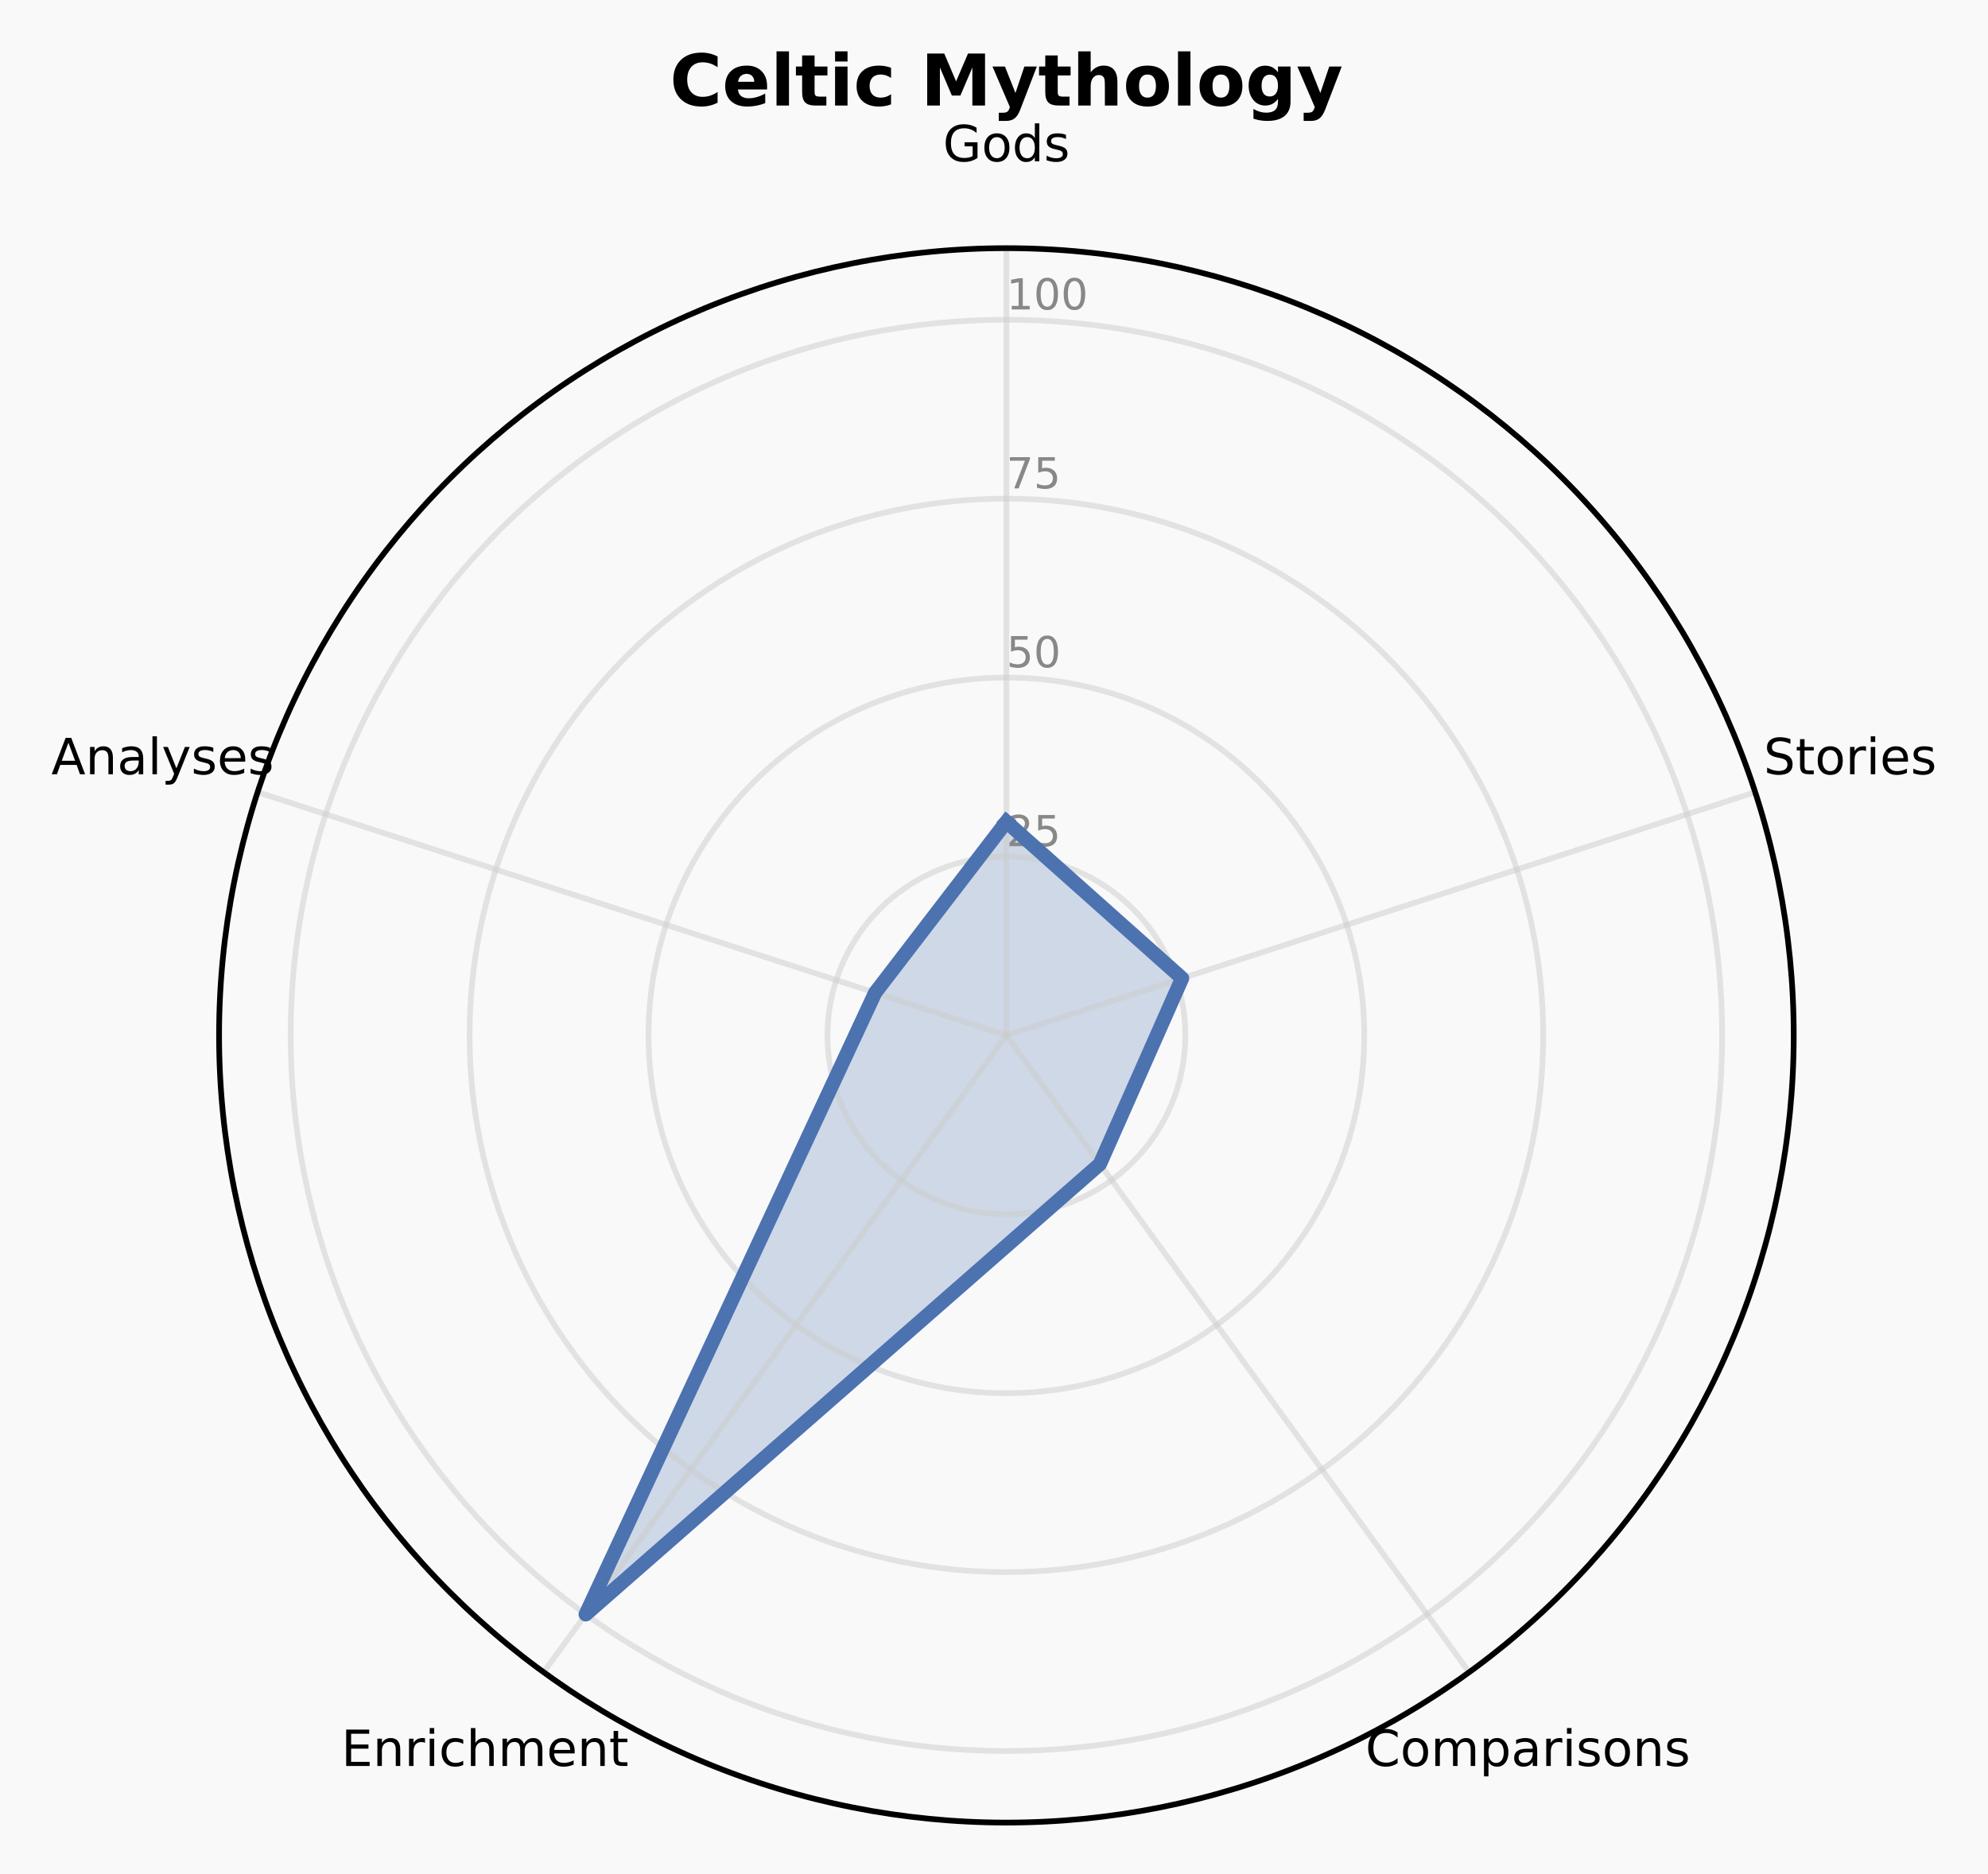
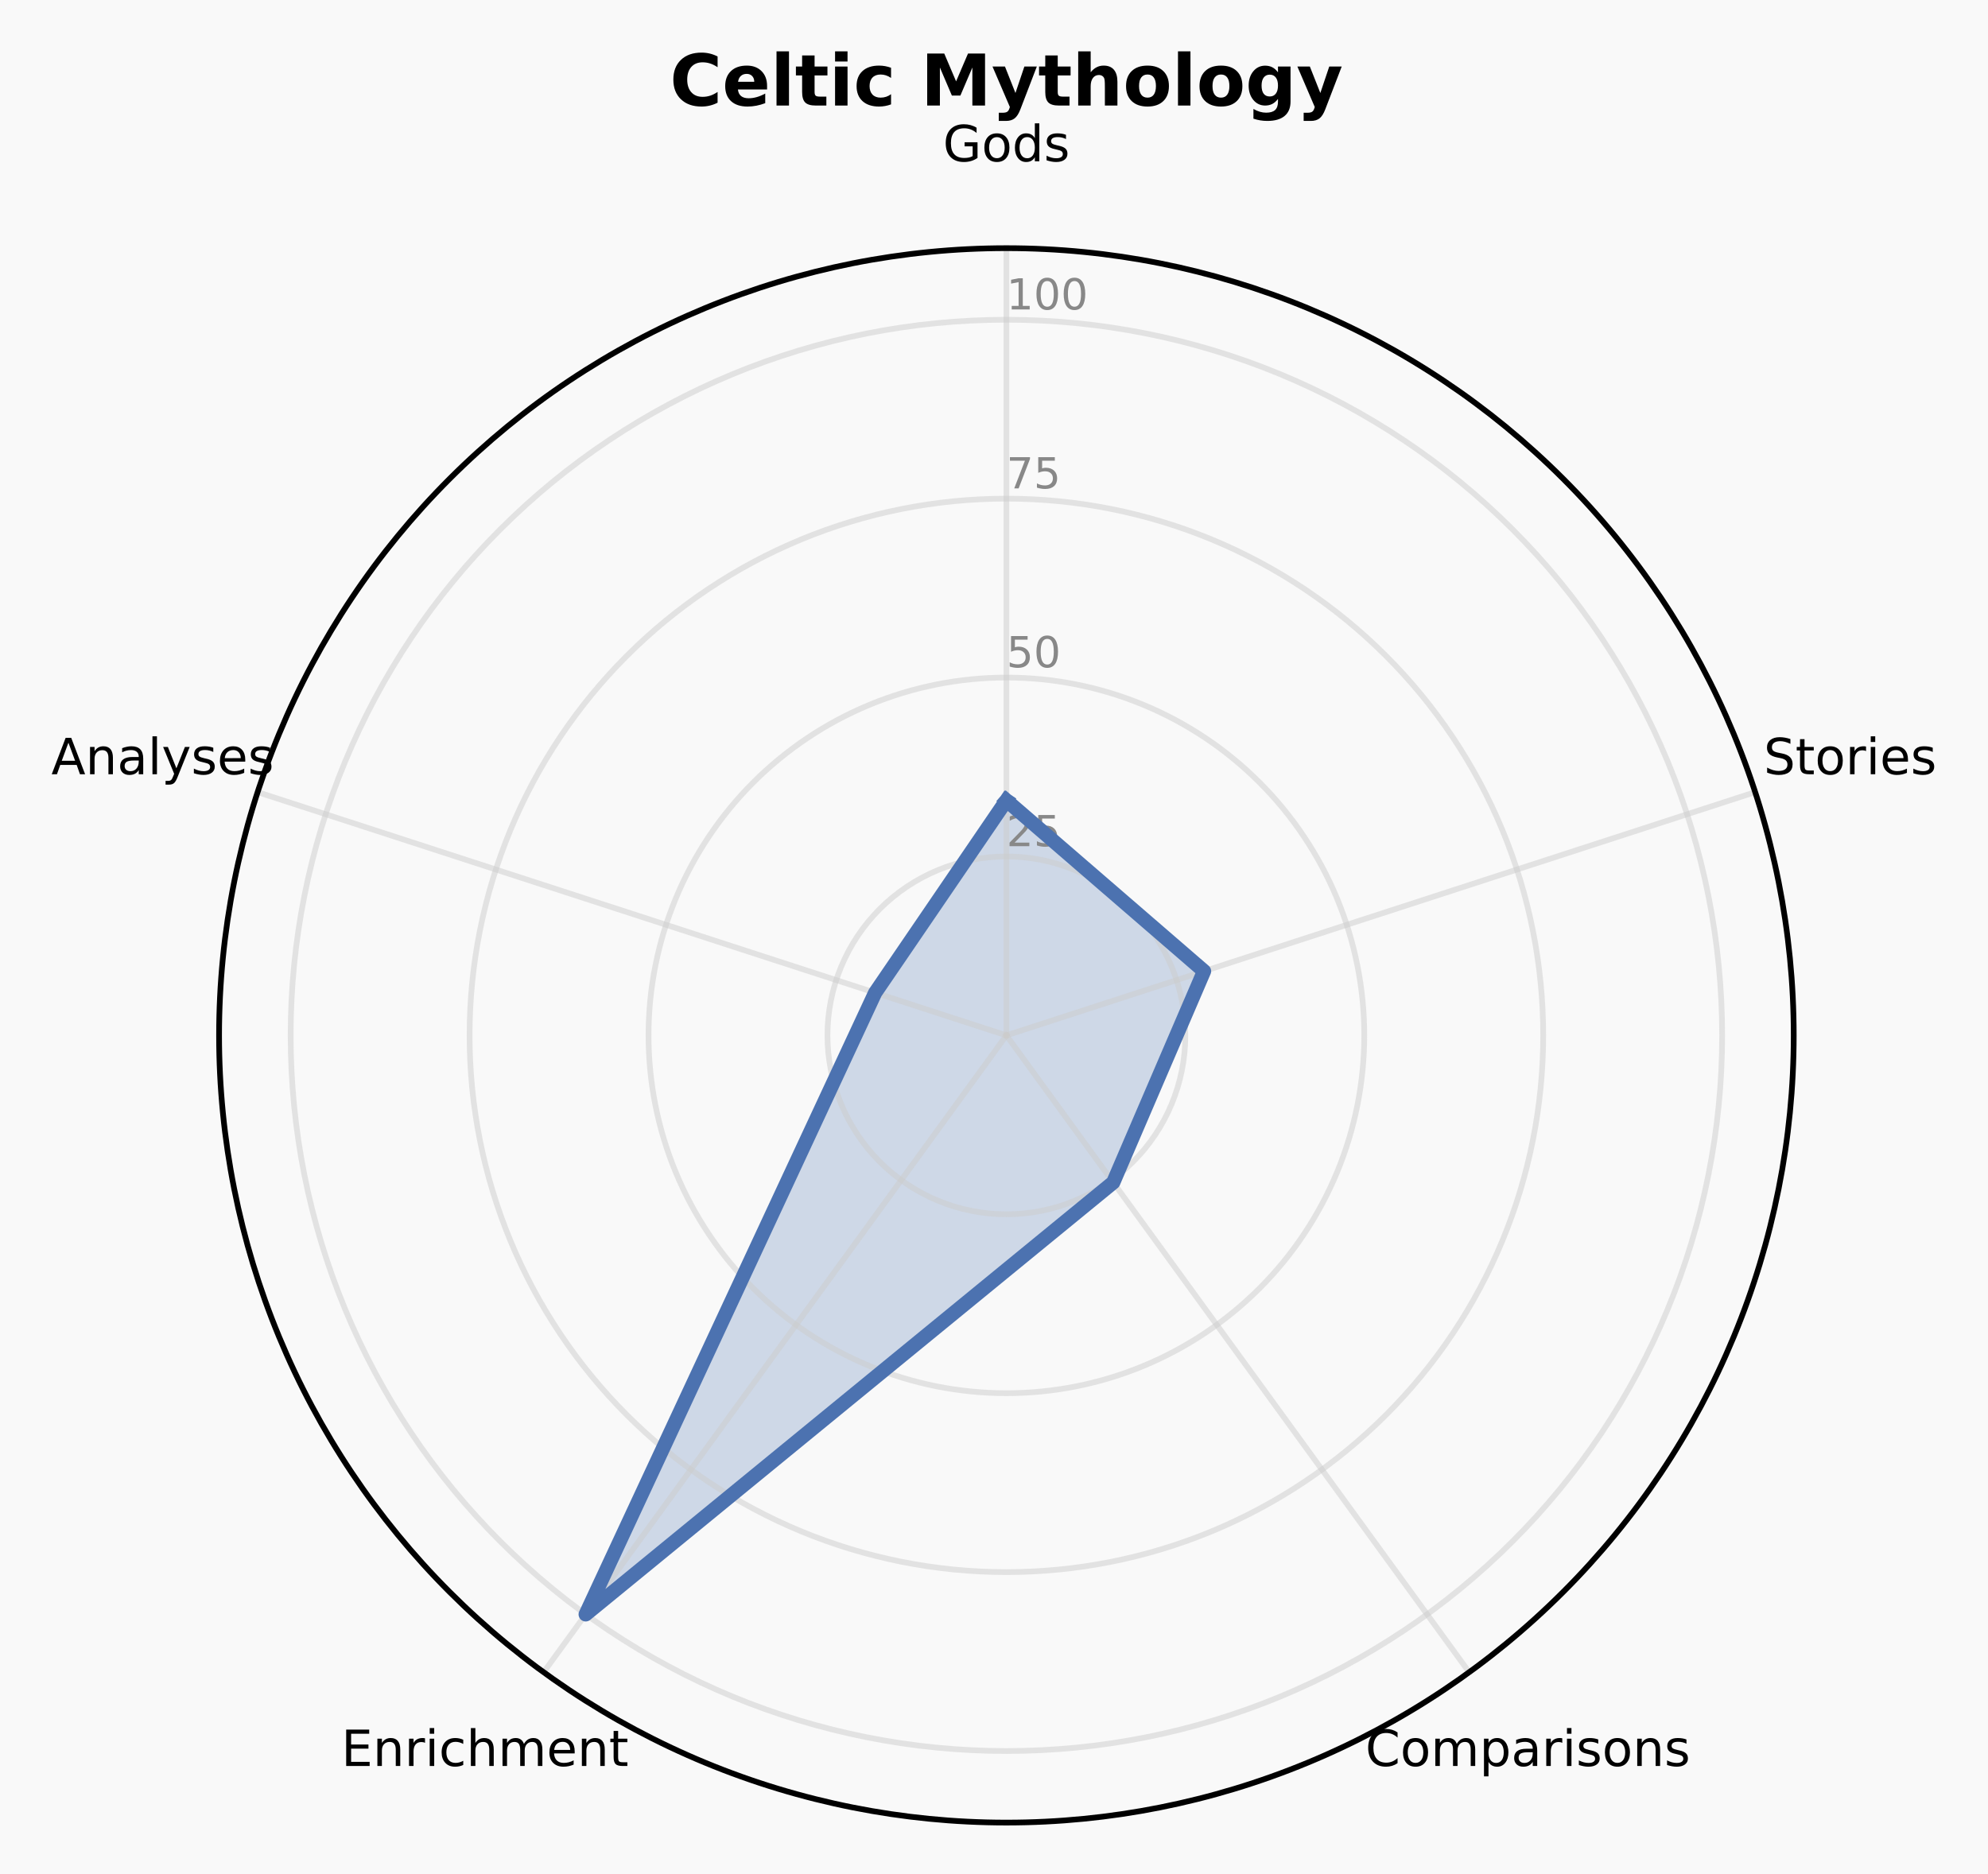
<svg xmlns="http://www.w3.org/2000/svg" xmlns:xlink="http://www.w3.org/1999/xlink" width="278.709pt" height="262.758pt" viewBox="0 0 278.709 262.758" version="1.1">
  <defs>
    <style type="text/css">*{stroke-linejoin: round; stroke-linecap: butt}</style>
  </defs>
  <g id="figure_1">
    <g id="patch_1">
      <path d="M 0 262.758  L 278.709 262.758  L 278.709 0  L 0 0  z " style="fill: #f9f9f9" />
    </g>
    <g id="axes_1">
      <g id="patch_2">
        <path d="M 251.473 145.178  C 251.473 130.683 248.618 116.329 243.071 102.938  C 237.524 89.546 229.393 77.377 219.143 67.128  C 208.894 56.878 196.725 48.748 183.334 43.201  C 169.942 37.654 155.588 34.798 141.093 34.798  C 126.598 34.798 112.244 37.654 98.853 43.201  C 85.461 48.748 73.293 56.878 63.043 67.128  C 52.794 77.377 44.663 89.546 39.116 102.938  C 33.569 116.329 30.714 130.683 30.714 145.178  C 30.714 159.673 33.569 174.027 39.116 187.418  C 44.663 200.81 52.794 212.979 63.043 223.228  C 73.293 233.478 85.461 241.609 98.853 247.155  C 112.244 252.702 126.598 255.558 141.093 255.558  C 155.588 255.558 169.942 252.702 183.334 247.155  C 196.725 241.609 208.894 233.478 219.143 223.228  C 229.393 212.979 237.524 200.81 243.071 187.418  C 248.618 174.027 251.473 159.673 251.473 145.178  M 141.093 145.178  C 141.093 145.178 141.093 145.178 141.093 145.178  C 141.093 145.178 141.093 145.178 141.093 145.178  C 141.093 145.178 141.093 145.178 141.093 145.178  C 141.093 145.178 141.093 145.178 141.093 145.178  C 141.093 145.178 141.093 145.178 141.093 145.178  C 141.093 145.178 141.093 145.178 141.093 145.178  C 141.093 145.178 141.093 145.178 141.093 145.178  C 141.093 145.178 141.093 145.178 141.093 145.178  C 141.093 145.178 141.093 145.178 141.093 145.178  C 141.093 145.178 141.093 145.178 141.093 145.178  C 141.093 145.178 141.093 145.178 141.093 145.178  C 141.093 145.178 141.093 145.178 141.093 145.178  C 141.093 145.178 141.093 145.178 141.093 145.178  C 141.093 145.178 141.093 145.178 141.093 145.178  C 141.093 145.178 141.093 145.178 141.093 145.178  C 141.093 145.178 141.093 145.178 141.093 145.178  z " style="fill: #f9f9f9" />
      </g>
      <g id="patch_3">
-         <path d="M 141.093 115.224  L 165.721 137.176  L 154.2 163.218  L 82.112 226.359  L 122.696 139.201  z " clip-path="url(#pacc511eac4)" style="fill: #4c72b0; opacity: 0.25; stroke: #4c72b0; stroke-linejoin: miter" />
+         <path d="M 141.093 112.229  L 168.8 136.176  L 156.073 165.795  L 82.112 226.359  L 122.696 139.201  z " clip-path="url(#p96683cae36)" style="fill: #4c72b0; opacity: 0.25; stroke: #4c72b0; stroke-linejoin: miter" />
      </g>
      <g id="matplotlib.axis_1">
        <g id="xtick_1">
          <g id="line2d_1">
-             <path d="M 141.093 145.178  L 141.093 34.798  " clip-path="url(#pacc511eac4)" style="fill: none; stroke: #cccccc; stroke-opacity: 0.5; stroke-width: 0.8; stroke-linecap: square" />
+             <path d="M 141.093 145.178  L 141.093 34.798  " clip-path="url(#p96683cae36)" style="fill: none; stroke: #cccccc; stroke-opacity: 0.5; stroke-width: 0.8; stroke-linecap: square" />
          </g>
          <g id="text_1">
            <g transform="translate(132.1945 22.61707) scale(0.07 -0.07)">
              <defs>
                <path id="DejaVuSans-2a" d="M 3809 666  L 3809 1919  L 2778 1919  L 2778 2438  L 4434 2438  L 4434 434  Q 4069 175 3628 42  Q 3188 -91 2688 -91  Q 1594 -91 976 548  Q 359 1188 359 2328  Q 359 3472 976 4111  Q 1594 4750 2688 4750  Q 3144 4750 3555 4637  Q 3966 4525 4313 4306  L 4313 3634  Q 3963 3931 3569 4081  Q 3175 4231 2741 4231  Q 1884 4231 1454 3753  Q 1025 3275 1025 2328  Q 1025 1384 1454 906  Q 1884 428 2741 428  Q 3075 428 3337 486  Q 3600 544 3809 666  z " transform="scale(0.015625)" />
                <path id="DejaVuSans-52" d="M 1959 3097  Q 1497 3097 1228 2736  Q 959 2375 959 1747  Q 959 1119 1226 758  Q 1494 397 1959 397  Q 2419 397 2687 759  Q 2956 1122 2956 1747  Q 2956 2369 2687 2733  Q 2419 3097 1959 3097  z M 1959 3584  Q 2709 3584 3137 3096  Q 3566 2609 3566 1747  Q 3566 888 3137 398  Q 2709 -91 1959 -91  Q 1206 -91 779 398  Q 353 888 353 1747  Q 353 2609 779 3096  Q 1206 3584 1959 3584  z " transform="scale(0.015625)" />
                <path id="DejaVuSans-47" d="M 2906 2969  L 2906 4863  L 3481 4863  L 3481 0  L 2906 0  L 2906 525  Q 2725 213 2448 61  Q 2172 -91 1784 -91  Q 1150 -91 751 415  Q 353 922 353 1747  Q 353 2572 751 3078  Q 1150 3584 1784 3584  Q 2172 3584 2448 3432  Q 2725 3281 2906 2969  z M 947 1747  Q 947 1113 1208 752  Q 1469 391 1925 391  Q 2381 391 2643 752  Q 2906 1113 2906 1747  Q 2906 2381 2643 2742  Q 2381 3103 1925 3103  Q 1469 3103 1208 2742  Q 947 2381 947 1747  z " transform="scale(0.015625)" />
                <path id="DejaVuSans-56" d="M 2834 3397  L 2834 2853  Q 2591 2978 2328 3040  Q 2066 3103 1784 3103  Q 1356 3103 1142 2972  Q 928 2841 928 2578  Q 928 2378 1081 2264  Q 1234 2150 1697 2047  L 1894 2003  Q 2506 1872 2764 1633  Q 3022 1394 3022 966  Q 3022 478 2636 193  Q 2250 -91 1575 -91  Q 1294 -91 989 -36  Q 684 19 347 128  L 347 722  Q 666 556 975 473  Q 1284 391 1588 391  Q 1994 391 2212 530  Q 2431 669 2431 922  Q 2431 1156 2273 1281  Q 2116 1406 1581 1522  L 1381 1569  Q 847 1681 609 1914  Q 372 2147 372 2553  Q 372 3047 722 3315  Q 1072 3584 1716 3584  Q 2034 3584 2315 3537  Q 2597 3491 2834 3397  z " transform="scale(0.015625)" />
              </defs>
              <use xlink:href="#DejaVuSans-2a" />
              <use xlink:href="#DejaVuSans-52" transform="translate(77.48438 0)" />
              <use xlink:href="#DejaVuSans-47" transform="translate(138.6719 0)" />
              <use xlink:href="#DejaVuSans-56" transform="translate(202.1562 0)" />
            </g>
          </g>
        </g>
        <g id="xtick_2">
          <g id="line2d_2">
-             <path d="M 141.093 145.178  L 246.07 111.069  " clip-path="url(#pacc511eac4)" style="fill: none; stroke: #cccccc; stroke-opacity: 0.5; stroke-width: 0.8; stroke-linecap: square" />
+             <path d="M 141.093 145.178  L 246.07 111.069  " clip-path="url(#p96683cae36)" style="fill: none; stroke: #cccccc; stroke-opacity: 0.5; stroke-width: 0.8; stroke-linecap: square" />
          </g>
          <g id="text_2">
            <g transform="translate(247.2616 108.5613) scale(0.07 -0.07)">
              <defs>
                <path id="DejaVuSans-36" d="M 3425 4513  L 3425 3897  Q 3066 4069 2747 4153  Q 2428 4238 2131 4238  Q 1616 4238 1336 4038  Q 1056 3838 1056 3469  Q 1056 3159 1242 3001  Q 1428 2844 1947 2747  L 2328 2669  Q 3034 2534 3370 2195  Q 3706 1856 3706 1288  Q 3706 609 3251 259  Q 2797 -91 1919 -91  Q 1588 -91 1214 -16  Q 841 59 441 206  L 441 856  Q 825 641 1194 531  Q 1563 422 1919 422  Q 2459 422 2753 634  Q 3047 847 3047 1241  Q 3047 1584 2836 1778  Q 2625 1972 2144 2069  L 1759 2144  Q 1053 2284 737 2584  Q 422 2884 422 3419  Q 422 4038 858 4394  Q 1294 4750 2059 4750  Q 2388 4750 2728 4690  Q 3069 4631 3425 4513  z " transform="scale(0.015625)" />
                <path id="DejaVuSans-57" d="M 1172 4494  L 1172 3500  L 2356 3500  L 2356 3053  L 1172 3053  L 1172 1153  Q 1172 725 1289 603  Q 1406 481 1766 481  L 2356 481  L 2356 0  L 1766 0  Q 1100 0 847 248  Q 594 497 594 1153  L 594 3053  L 172 3053  L 172 3500  L 594 3500  L 594 4494  L 1172 4494  z " transform="scale(0.015625)" />
                <path id="DejaVuSans-55" d="M 2631 2963  Q 2534 3019 2420 3045  Q 2306 3072 2169 3072  Q 1681 3072 1420 2755  Q 1159 2438 1159 1844  L 1159 0  L 581 0  L 581 3500  L 1159 3500  L 1159 2956  Q 1341 3275 1631 3429  Q 1922 3584 2338 3584  Q 2397 3584 2469 3576  Q 2541 3569 2628 3553  L 2631 2963  z " transform="scale(0.015625)" />
                <path id="DejaVuSans-4c" d="M 603 3500  L 1178 3500  L 1178 0  L 603 0  L 603 3500  z M 603 4863  L 1178 4863  L 1178 4134  L 603 4134  L 603 4863  z " transform="scale(0.015625)" />
                <path id="DejaVuSans-48" d="M 3597 1894  L 3597 1613  L 953 1613  Q 991 1019 1311 708  Q 1631 397 2203 397  Q 2534 397 2845 478  Q 3156 559 3463 722  L 3463 178  Q 3153 47 2828 -22  Q 2503 -91 2169 -91  Q 1331 -91 842 396  Q 353 884 353 1716  Q 353 2575 817 3079  Q 1281 3584 2069 3584  Q 2775 3584 3186 3129  Q 3597 2675 3597 1894  z M 3022 2063  Q 3016 2534 2758 2815  Q 2500 3097 2075 3097  Q 1594 3097 1305 2825  Q 1016 2553 972 2059  L 3022 2063  z " transform="scale(0.015625)" />
              </defs>
              <use xlink:href="#DejaVuSans-36" />
              <use xlink:href="#DejaVuSans-57" transform="translate(63.48438 0)" />
              <use xlink:href="#DejaVuSans-52" transform="translate(102.6875 0)" />
              <use xlink:href="#DejaVuSans-55" transform="translate(163.875 0)" />
              <use xlink:href="#DejaVuSans-4c" transform="translate(204.9844 0)" />
              <use xlink:href="#DejaVuSans-48" transform="translate(232.7656 0)" />
              <use xlink:href="#DejaVuSans-56" transform="translate(294.2969 0)" />
            </g>
          </g>
        </g>
        <g id="xtick_3">
          <g id="line2d_3">
-             <path d="M 141.093 145.178  L 205.973 234.477  " clip-path="url(#pacc511eac4)" style="fill: none; stroke: #cccccc; stroke-opacity: 0.5; stroke-width: 0.8; stroke-linecap: square" />
+             <path d="M 141.093 145.178  L 205.973 234.477  " clip-path="url(#p96683cae36)" style="fill: none; stroke: #cccccc; stroke-opacity: 0.5; stroke-width: 0.8; stroke-linecap: square" />
          </g>
          <g id="text_3">
            <g transform="translate(191.4228 247.6219) scale(0.07 -0.07)">
              <defs>
                <path id="DejaVuSans-26" d="M 4122 4306  L 4122 3641  Q 3803 3938 3442 4084  Q 3081 4231 2675 4231  Q 1875 4231 1450 3742  Q 1025 3253 1025 2328  Q 1025 1406 1450 917  Q 1875 428 2675 428  Q 3081 428 3442 575  Q 3803 722 4122 1019  L 4122 359  Q 3791 134 3420 21  Q 3050 -91 2638 -91  Q 1578 -91 968 557  Q 359 1206 359 2328  Q 359 3453 968 4101  Q 1578 4750 2638 4750  Q 3056 4750 3426 4639  Q 3797 4528 4122 4306  z " transform="scale(0.015625)" />
                <path id="DejaVuSans-50" d="M 3328 2828  Q 3544 3216 3844 3400  Q 4144 3584 4550 3584  Q 5097 3584 5394 3201  Q 5691 2819 5691 2113  L 5691 0  L 5113 0  L 5113 2094  Q 5113 2597 4934 2840  Q 4756 3084 4391 3084  Q 3944 3084 3684 2787  Q 3425 2491 3425 1978  L 3425 0  L 2847 0  L 2847 2094  Q 2847 2600 2669 2842  Q 2491 3084 2119 3084  Q 1678 3084 1418 2786  Q 1159 2488 1159 1978  L 1159 0  L 581 0  L 581 3500  L 1159 3500  L 1159 2956  Q 1356 3278 1631 3431  Q 1906 3584 2284 3584  Q 2666 3584 2933 3390  Q 3200 3197 3328 2828  z " transform="scale(0.015625)" />
                <path id="DejaVuSans-53" d="M 1159 525  L 1159 -1331  L 581 -1331  L 581 3500  L 1159 3500  L 1159 2969  Q 1341 3281 1617 3432  Q 1894 3584 2278 3584  Q 2916 3584 3314 3078  Q 3713 2572 3713 1747  Q 3713 922 3314 415  Q 2916 -91 2278 -91  Q 1894 -91 1617 61  Q 1341 213 1159 525  z M 3116 1747  Q 3116 2381 2855 2742  Q 2594 3103 2138 3103  Q 1681 3103 1420 2742  Q 1159 2381 1159 1747  Q 1159 1113 1420 752  Q 1681 391 2138 391  Q 2594 391 2855 752  Q 3116 1113 3116 1747  z " transform="scale(0.015625)" />
                <path id="DejaVuSans-44" d="M 2194 1759  Q 1497 1759 1228 1600  Q 959 1441 959 1056  Q 959 750 1161 570  Q 1363 391 1709 391  Q 2188 391 2477 730  Q 2766 1069 2766 1631  L 2766 1759  L 2194 1759  z M 3341 1997  L 3341 0  L 2766 0  L 2766 531  Q 2569 213 2275 61  Q 1981 -91 1556 -91  Q 1019 -91 701 211  Q 384 513 384 1019  Q 384 1609 779 1909  Q 1175 2209 1959 2209  L 2766 2209  L 2766 2266  Q 2766 2663 2505 2880  Q 2244 3097 1772 3097  Q 1472 3097 1187 3025  Q 903 2953 641 2809  L 641 3341  Q 956 3463 1253 3523  Q 1550 3584 1831 3584  Q 2591 3584 2966 3190  Q 3341 2797 3341 1997  z " transform="scale(0.015625)" />
                <path id="DejaVuSans-51" d="M 3513 2113  L 3513 0  L 2938 0  L 2938 2094  Q 2938 2591 2744 2837  Q 2550 3084 2163 3084  Q 1697 3084 1428 2787  Q 1159 2491 1159 1978  L 1159 0  L 581 0  L 581 3500  L 1159 3500  L 1159 2956  Q 1366 3272 1645 3428  Q 1925 3584 2291 3584  Q 2894 3584 3203 3211  Q 3513 2838 3513 2113  z " transform="scale(0.015625)" />
              </defs>
              <use xlink:href="#DejaVuSans-26" />
              <use xlink:href="#DejaVuSans-52" transform="translate(69.82812 0)" />
              <use xlink:href="#DejaVuSans-50" transform="translate(131.0156 0)" />
              <use xlink:href="#DejaVuSans-53" transform="translate(228.4219 0)" />
              <use xlink:href="#DejaVuSans-44" transform="translate(291.9062 0)" />
              <use xlink:href="#DejaVuSans-55" transform="translate(353.1875 0)" />
              <use xlink:href="#DejaVuSans-4c" transform="translate(394.2969 0)" />
              <use xlink:href="#DejaVuSans-56" transform="translate(422.0781 0)" />
              <use xlink:href="#DejaVuSans-52" transform="translate(474.1719 0)" />
              <use xlink:href="#DejaVuSans-51" transform="translate(535.3594 0)" />
              <use xlink:href="#DejaVuSans-56" transform="translate(598.7344 0)" />
            </g>
          </g>
        </g>
        <g id="xtick_4">
          <g id="line2d_4">
-             <path d="M 141.093 145.178  L 76.214 234.477  " clip-path="url(#pacc511eac4)" style="fill: none; stroke: #cccccc; stroke-opacity: 0.5; stroke-width: 0.8; stroke-linecap: square" />
+             <path d="M 141.093 145.178  L 76.214 234.477  " clip-path="url(#p96683cae36)" style="fill: none; stroke: #cccccc; stroke-opacity: 0.5; stroke-width: 0.8; stroke-linecap: square" />
          </g>
          <g id="text_4">
            <g transform="translate(47.8483 247.6219) scale(0.07 -0.07)">
              <defs>
                <path id="DejaVuSans-28" d="M 628 4666  L 3578 4666  L 3578 4134  L 1259 4134  L 1259 2753  L 3481 2753  L 3481 2222  L 1259 2222  L 1259 531  L 3634 531  L 3634 0  L 628 0  L 628 4666  z " transform="scale(0.015625)" />
                <path id="DejaVuSans-46" d="M 3122 3366  L 3122 2828  Q 2878 2963 2633 3030  Q 2388 3097 2138 3097  Q 1578 3097 1268 2742  Q 959 2388 959 1747  Q 959 1106 1268 751  Q 1578 397 2138 397  Q 2388 397 2633 464  Q 2878 531 3122 666  L 3122 134  Q 2881 22 2623 -34  Q 2366 -91 2075 -91  Q 1284 -91 818 406  Q 353 903 353 1747  Q 353 2603 823 3093  Q 1294 3584 2113 3584  Q 2378 3584 2631 3529  Q 2884 3475 3122 3366  z " transform="scale(0.015625)" />
                <path id="DejaVuSans-4b" d="M 3513 2113  L 3513 0  L 2938 0  L 2938 2094  Q 2938 2591 2744 2837  Q 2550 3084 2163 3084  Q 1697 3084 1428 2787  Q 1159 2491 1159 1978  L 1159 0  L 581 0  L 581 4863  L 1159 4863  L 1159 2956  Q 1366 3272 1645 3428  Q 1925 3584 2291 3584  Q 2894 3584 3203 3211  Q 3513 2838 3513 2113  z " transform="scale(0.015625)" />
              </defs>
              <use xlink:href="#DejaVuSans-28" />
              <use xlink:href="#DejaVuSans-51" transform="translate(63.1875 0)" />
              <use xlink:href="#DejaVuSans-55" transform="translate(126.5625 0)" />
              <use xlink:href="#DejaVuSans-4c" transform="translate(167.6719 0)" />
              <use xlink:href="#DejaVuSans-46" transform="translate(195.4531 0)" />
              <use xlink:href="#DejaVuSans-4b" transform="translate(250.4375 0)" />
              <use xlink:href="#DejaVuSans-50" transform="translate(313.8125 0)" />
              <use xlink:href="#DejaVuSans-48" transform="translate(411.2188 0)" />
              <use xlink:href="#DejaVuSans-51" transform="translate(472.75 0)" />
              <use xlink:href="#DejaVuSans-57" transform="translate(536.125 0)" />
            </g>
          </g>
        </g>
        <g id="xtick_5">
          <g id="line2d_5">
-             <path d="M 141.093 145.178  L 36.116 111.069  " clip-path="url(#pacc511eac4)" style="fill: none; stroke: #cccccc; stroke-opacity: 0.5; stroke-width: 0.8; stroke-linecap: square" />
+             <path d="M 141.093 145.178  L 36.116 111.069  " clip-path="url(#p96683cae36)" style="fill: none; stroke: #cccccc; stroke-opacity: 0.5; stroke-width: 0.8; stroke-linecap: square" />
          </g>
          <g id="text_5">
            <g transform="translate(7.2 108.5613) scale(0.07 -0.07)">
              <defs>
                <path id="DejaVuSans-24" d="M 2188 4044  L 1331 1722  L 3047 1722  L 2188 4044  z M 1831 4666  L 2547 4666  L 4325 0  L 3669 0  L 3244 1197  L 1141 1197  L 716 0  L 50 0  L 1831 4666  z " transform="scale(0.015625)" />
                <path id="DejaVuSans-4f" d="M 603 4863  L 1178 4863  L 1178 0  L 603 0  L 603 4863  z " transform="scale(0.015625)" />
                <path id="DejaVuSans-5c" d="M 2059 -325  Q 1816 -950 1584 -1140  Q 1353 -1331 966 -1331  L 506 -1331  L 506 -850  L 844 -850  Q 1081 -850 1212 -737  Q 1344 -625 1503 -206  L 1606 56  L 191 3500  L 800 3500  L 1894 763  L 2988 3500  L 3597 3500  L 2059 -325  z " transform="scale(0.015625)" />
              </defs>
              <use xlink:href="#DejaVuSans-24" />
              <use xlink:href="#DejaVuSans-51" transform="translate(68.40625 0)" />
              <use xlink:href="#DejaVuSans-44" transform="translate(131.7812 0)" />
              <use xlink:href="#DejaVuSans-4f" transform="translate(193.0625 0)" />
              <use xlink:href="#DejaVuSans-5c" transform="translate(220.8438 0)" />
              <use xlink:href="#DejaVuSans-56" transform="translate(280.0312 0)" />
              <use xlink:href="#DejaVuSans-48" transform="translate(332.125 0)" />
              <use xlink:href="#DejaVuSans-56" transform="translate(393.6562 0)" />
            </g>
          </g>
        </g>
      </g>
      <g id="matplotlib.axis_2">
        <g id="ytick_1">
          <g id="line2d_6">
-             <path d="M 141.093 120.092  C 144.388 120.092 147.65 120.741 150.693 122.001  C 153.737 123.262 156.503 125.11 158.832 127.439  C 161.161 129.769 163.009 132.534 164.27 135.578  C 165.531 138.621 166.18 141.884 166.18 145.178  C 166.18 148.472 165.531 151.735 164.27 154.778  C 163.009 157.822 161.161 160.587 158.832 162.917  C 156.503 165.246 153.737 167.094 150.693 168.355  C 147.65 169.615 144.388 170.264 141.093 170.264  C 137.799 170.264 134.537 169.615 131.493 168.355  C 128.45 167.094 125.684 165.246 123.355 162.917  C 121.025 160.587 119.177 157.822 117.917 154.778  C 116.656 151.735 116.007 148.472 116.007 145.178  C 116.007 141.884 116.656 138.621 117.917 135.578  C 119.177 132.534 121.025 129.769 123.355 127.439  C 125.684 125.11 128.45 123.262 131.493 122.001  C 134.537 120.741 137.799 120.092 141.093 120.092  " clip-path="url(#pacc511eac4)" style="fill: none; stroke: #cccccc; stroke-opacity: 0.5; stroke-width: 0.8; stroke-linecap: square" />
+             <path d="M 141.093 120.092  C 144.388 120.092 147.65 120.741 150.693 122.001  C 153.737 123.262 156.503 125.11 158.832 127.439  C 161.161 129.769 163.009 132.534 164.27 135.578  C 165.531 138.621 166.18 141.884 166.18 145.178  C 166.18 148.472 165.531 151.735 164.27 154.778  C 163.009 157.822 161.161 160.587 158.832 162.917  C 156.503 165.246 153.737 167.094 150.693 168.355  C 147.65 169.615 144.388 170.264 141.093 170.264  C 137.799 170.264 134.537 169.615 131.493 168.355  C 128.45 167.094 125.684 165.246 123.355 162.917  C 121.025 160.587 119.177 157.822 117.917 154.778  C 116.656 151.735 116.007 148.472 116.007 145.178  C 116.007 141.884 116.656 138.621 117.917 135.578  C 119.177 132.534 121.025 129.769 123.355 127.439  C 125.684 125.11 128.45 123.262 131.493 122.001  C 134.537 120.741 137.799 120.092 141.093 120.092  " clip-path="url(#p96683cae36)" style="fill: none; stroke: #cccccc; stroke-opacity: 0.5; stroke-width: 0.8; stroke-linecap: square" />
          </g>
          <g id="text_6">
            <g style="fill: #888888" transform="translate(141.0933 118.6504) scale(0.06 -0.06)">
              <defs>
                <path id="DejaVuSans-15" d="M 1228 531  L 3431 531  L 3431 0  L 469 0  L 469 531  Q 828 903 1448 1529  Q 2069 2156 2228 2338  Q 2531 2678 2651 2914  Q 2772 3150 2772 3378  Q 2772 3750 2511 3984  Q 2250 4219 1831 4219  Q 1534 4219 1204 4116  Q 875 4013 500 3803  L 500 4441  Q 881 4594 1212 4672  Q 1544 4750 1819 4750  Q 2544 4750 2975 4387  Q 3406 4025 3406 3419  Q 3406 3131 3298 2873  Q 3191 2616 2906 2266  Q 2828 2175 2409 1742  Q 1991 1309 1228 531  z " transform="scale(0.015625)" />
                <path id="DejaVuSans-18" d="M 691 4666  L 3169 4666  L 3169 4134  L 1269 4134  L 1269 2991  Q 1406 3038 1543 3061  Q 1681 3084 1819 3084  Q 2600 3084 3056 2656  Q 3513 2228 3513 1497  Q 3513 744 3044 326  Q 2575 -91 1722 -91  Q 1428 -91 1123 -41  Q 819 9 494 109  L 494 744  Q 775 591 1075 516  Q 1375 441 1709 441  Q 2250 441 2565 725  Q 2881 1009 2881 1497  Q 2881 1984 2565 2268  Q 2250 2553 1709 2553  Q 1456 2553 1204 2497  Q 953 2441 691 2322  L 691 4666  z " transform="scale(0.015625)" />
              </defs>
              <use xlink:href="#DejaVuSans-15" />
              <use xlink:href="#DejaVuSans-18" transform="translate(63.625 0)" />
            </g>
          </g>
        </g>
        <g id="ytick_2">
          <g id="line2d_7">
-             <path d="M 141.093 95.005  C 147.682 95.005 154.206 96.303 160.293 98.825  C 166.381 101.346 171.912 105.042 176.571 109.701  C 181.229 114.36 184.925 119.891 187.447 125.978  C 189.968 132.065 191.266 138.589 191.266 145.178  C 191.266 151.767 189.968 158.291 187.447 164.378  C 184.925 170.465 181.229 175.997 176.571 180.655  C 171.912 185.314 166.381 189.01 160.293 191.531  C 154.206 194.053 147.682 195.351 141.093 195.351  C 134.505 195.351 127.98 194.053 121.893 191.531  C 115.806 189.01 110.275 185.314 105.616 180.655  C 100.957 175.997 97.261 170.465 94.74 164.378  C 92.219 158.291 90.921 151.767 90.921 145.178  C 90.921 138.589 92.219 132.065 94.74 125.978  C 97.261 119.891 100.957 114.36 105.616 109.701  C 110.275 105.042 115.806 101.346 121.893 98.825  C 127.98 96.303 134.505 95.005 141.093 95.005  " clip-path="url(#pacc511eac4)" style="fill: none; stroke: #cccccc; stroke-opacity: 0.5; stroke-width: 0.8; stroke-linecap: square" />
+             <path d="M 141.093 95.005  C 147.682 95.005 154.206 96.303 160.293 98.825  C 166.381 101.346 171.912 105.042 176.571 109.701  C 181.229 114.36 184.925 119.891 187.447 125.978  C 189.968 132.065 191.266 138.589 191.266 145.178  C 191.266 151.767 189.968 158.291 187.447 164.378  C 184.925 170.465 181.229 175.997 176.571 180.655  C 171.912 185.314 166.381 189.01 160.293 191.531  C 154.206 194.053 147.682 195.351 141.093 195.351  C 134.505 195.351 127.98 194.053 121.893 191.531  C 115.806 189.01 110.275 185.314 105.616 180.655  C 100.957 175.997 97.261 170.465 94.74 164.378  C 92.219 158.291 90.921 151.767 90.921 145.178  C 90.921 138.589 92.219 132.065 94.74 125.978  C 97.261 119.891 100.957 114.36 105.616 109.701  C 110.275 105.042 115.806 101.346 121.893 98.825  C 127.98 96.303 134.505 95.005 141.093 95.005  " clip-path="url(#p96683cae36)" style="fill: none; stroke: #cccccc; stroke-opacity: 0.5; stroke-width: 0.8; stroke-linecap: square" />
          </g>
          <g id="text_7">
            <g style="fill: #888888" transform="translate(141.0933 93.56408) scale(0.06 -0.06)">
              <defs>
                <path id="DejaVuSans-13" d="M 2034 4250  Q 1547 4250 1301 3770  Q 1056 3291 1056 2328  Q 1056 1369 1301 889  Q 1547 409 2034 409  Q 2525 409 2770 889  Q 3016 1369 3016 2328  Q 3016 3291 2770 3770  Q 2525 4250 2034 4250  z M 2034 4750  Q 2819 4750 3233 4129  Q 3647 3509 3647 2328  Q 3647 1150 3233 529  Q 2819 -91 2034 -91  Q 1250 -91 836 529  Q 422 1150 422 2328  Q 422 3509 836 4129  Q 1250 4750 2034 4750  z " transform="scale(0.015625)" />
              </defs>
              <use xlink:href="#DejaVuSans-18" />
              <use xlink:href="#DejaVuSans-13" transform="translate(63.625 0)" />
            </g>
          </g>
        </g>
        <g id="ytick_3">
          <g id="line2d_8">
-             <path d="M 141.093 69.919  C 150.976 69.919 160.763 71.866 169.894 75.648  C 179.024 79.43 187.321 84.974 194.309 91.962  C 201.298 98.95 206.841 107.247 210.623 116.378  C 214.405 125.508 216.352 135.295 216.352 145.178  C 216.352 155.061 214.405 164.848 210.623 173.978  C 206.841 183.109 201.298 191.406 194.309 198.394  C 187.321 205.382 179.024 210.926 169.894 214.708  C 160.763 218.49 150.976 220.437 141.093 220.437  C 131.21 220.437 121.424 218.49 112.293 214.708  C 103.162 210.926 94.866 205.382 87.877 198.394  C 80.889 191.406 75.345 183.109 71.563 173.978  C 67.781 164.848 65.834 155.061 65.834 145.178  C 65.834 135.295 67.781 125.508 71.563 116.378  C 75.345 107.247 80.889 98.95 87.877 91.962  C 94.866 84.974 103.162 79.43 112.293 75.648  C 121.424 71.866 131.21 69.919 141.093 69.919  " clip-path="url(#pacc511eac4)" style="fill: none; stroke: #cccccc; stroke-opacity: 0.5; stroke-width: 0.8; stroke-linecap: square" />
+             <path d="M 141.093 69.919  C 150.976 69.919 160.763 71.866 169.894 75.648  C 179.024 79.43 187.321 84.974 194.309 91.962  C 201.298 98.95 206.841 107.247 210.623 116.378  C 214.405 125.508 216.352 135.295 216.352 145.178  C 216.352 155.061 214.405 164.848 210.623 173.978  C 206.841 183.109 201.298 191.406 194.309 198.394  C 187.321 205.382 179.024 210.926 169.894 214.708  C 160.763 218.49 150.976 220.437 141.093 220.437  C 131.21 220.437 121.424 218.49 112.293 214.708  C 103.162 210.926 94.866 205.382 87.877 198.394  C 80.889 191.406 75.345 183.109 71.563 173.978  C 67.781 164.848 65.834 155.061 65.834 145.178  C 65.834 135.295 67.781 125.508 71.563 116.378  C 75.345 107.247 80.889 98.95 87.877 91.962  C 94.866 84.974 103.162 79.43 112.293 75.648  C 121.424 71.866 131.21 69.919 141.093 69.919  " clip-path="url(#p96683cae36)" style="fill: none; stroke: #cccccc; stroke-opacity: 0.5; stroke-width: 0.8; stroke-linecap: square" />
          </g>
          <g id="text_8">
            <g style="fill: #888888" transform="translate(141.0933 68.47781) scale(0.06 -0.06)">
              <defs>
                <path id="DejaVuSans-1a" d="M 525 4666  L 3525 4666  L 3525 4397  L 1831 0  L 1172 0  L 2766 4134  L 525 4134  L 525 4666  z " transform="scale(0.015625)" />
              </defs>
              <use xlink:href="#DejaVuSans-1a" />
              <use xlink:href="#DejaVuSans-18" transform="translate(63.625 0)" />
            </g>
          </g>
        </g>
        <g id="ytick_4">
          <g id="line2d_9">
-             <path d="M 141.093 44.833  C 154.27 44.833 167.32 47.429 179.494 52.471  C 191.668 57.514 202.73 64.906 212.048 74.223  C 221.366 83.541 228.757 94.603 233.8 106.778  C 238.843 118.952 241.438 132.001 241.438 145.178  C 241.438 158.355 238.843 171.404 233.8 183.578  C 228.757 195.753 221.366 206.815 212.048 216.133  C 202.73 225.45 191.668 232.842 179.494 237.885  C 167.32 242.927 154.27 245.523 141.093 245.523  C 127.916 245.523 114.867 242.927 102.693 237.885  C 90.519 232.842 79.456 225.45 70.139 216.133  C 60.821 206.815 53.429 195.753 48.387 183.578  C 43.344 171.404 40.748 158.355 40.748 145.178  C 40.748 132.001 43.344 118.952 48.387 106.778  C 53.429 94.603 60.821 83.541 70.139 74.223  C 79.456 64.906 90.519 57.514 102.693 52.471  C 114.867 47.429 127.916 44.833 141.093 44.833  " clip-path="url(#pacc511eac4)" style="fill: none; stroke: #cccccc; stroke-opacity: 0.5; stroke-width: 0.8; stroke-linecap: square" />
+             <path d="M 141.093 44.833  C 154.27 44.833 167.32 47.429 179.494 52.471  C 191.668 57.514 202.73 64.906 212.048 74.223  C 221.366 83.541 228.757 94.603 233.8 106.778  C 238.843 118.952 241.438 132.001 241.438 145.178  C 241.438 158.355 238.843 171.404 233.8 183.578  C 228.757 195.753 221.366 206.815 212.048 216.133  C 202.73 225.45 191.668 232.842 179.494 237.885  C 167.32 242.927 154.27 245.523 141.093 245.523  C 127.916 245.523 114.867 242.927 102.693 237.885  C 90.519 232.842 79.456 225.45 70.139 216.133  C 60.821 206.815 53.429 195.753 48.387 183.578  C 43.344 171.404 40.748 158.355 40.748 145.178  C 40.748 132.001 43.344 118.952 48.387 106.778  C 53.429 94.603 60.821 83.541 70.139 74.223  C 79.456 64.906 90.519 57.514 102.693 52.471  C 114.867 47.429 127.916 44.833 141.093 44.833  " clip-path="url(#p96683cae36)" style="fill: none; stroke: #cccccc; stroke-opacity: 0.5; stroke-width: 0.8; stroke-linecap: square" />
          </g>
          <g id="text_9">
            <g style="fill: #888888" transform="translate(141.0933 43.39154) scale(0.06 -0.06)">
              <defs>
                <path id="DejaVuSans-14" d="M 794 531  L 1825 531  L 1825 4091  L 703 3866  L 703 4441  L 1819 4666  L 2450 4666  L 2450 531  L 3481 531  L 3481 0  L 794 0  L 794 531  z " transform="scale(0.015625)" />
              </defs>
              <use xlink:href="#DejaVuSans-14" />
              <use xlink:href="#DejaVuSans-13" transform="translate(63.625 0)" />
              <use xlink:href="#DejaVuSans-13" transform="translate(127.25 0)" />
            </g>
          </g>
        </g>
      </g>
      <g id="line2d_10">
-         <path d="M 141.093 115.224  L 165.721 137.176  L 154.2 163.218  L 82.112 226.359  L 122.696 139.201  L 141.093 115.224  " clip-path="url(#pacc511eac4)" style="fill: none; stroke: #4c72b0; stroke-width: 2; stroke-linecap: square" />
+         <path d="M 141.093 112.229  L 168.8 136.176  L 156.073 165.795  L 82.112 226.359  L 122.696 139.201  L 141.093 112.229  " clip-path="url(#p96683cae36)" style="fill: none; stroke: #4c72b0; stroke-width: 2; stroke-linecap: square" />
      </g>
      <g id="patch_4">
        <path d="M 141.093 34.798  C 126.598 34.798 112.244 37.654 98.853 43.201  C 85.461 48.748 73.293 56.878 63.043 67.128  C 52.794 77.377 44.663 89.546 39.116 102.938  C 33.569 116.329 30.714 130.683 30.714 145.178  C 30.714 159.673 33.569 174.027 39.116 187.418  C 44.663 200.81 52.794 212.979 63.043 223.228  C 73.293 233.478 85.461 241.609 98.853 247.155  C 112.244 252.702 126.598 255.558 141.093 255.558  C 155.588 255.558 169.942 252.702 183.334 247.155  C 196.725 241.609 208.894 233.478 219.143 223.228  C 229.393 212.979 237.524 200.81 243.071 187.418  C 248.618 174.027 251.473 159.673 251.473 145.178  C 251.473 130.683 248.618 116.329 243.071 102.938  C 237.524 89.546 229.393 77.377 219.143 67.128  C 208.894 56.878 196.725 48.748 183.334 43.201  C 169.942 37.654 155.588 34.798 141.093 34.798  " style="fill: none; stroke: #000000; stroke-width: 0.8; stroke-linejoin: miter; stroke-linecap: square" />
      </g>
      <g id="text_10">
        <g transform="translate(93.90264 14.79844) scale(0.1 -0.1)">
          <defs>
            <path id="DejaVuSans-Bold-26" d="M 4288 256  Q 3956 84 3597 -3  Q 3238 -91 2847 -91  Q 1681 -91 1000 561  Q 319 1213 319 2328  Q 319 3447 1000 4098  Q 1681 4750 2847 4750  Q 3238 4750 3597 4662  Q 3956 4575 4288 4403  L 4288 3438  Q 3953 3666 3628 3772  Q 3303 3878 2944 3878  Q 2300 3878 1931 3465  Q 1563 3053 1563 2328  Q 1563 1606 1931 1193  Q 2300 781 2944 781  Q 3303 781 3628 887  Q 3953 994 4288 1222  L 4288 256  z " transform="scale(0.015625)" />
            <path id="DejaVuSans-Bold-48" d="M 4031 1759  L 4031 1441  L 1416 1441  Q 1456 1047 1700 850  Q 1944 653 2381 653  Q 2734 653 3104 758  Q 3475 863 3866 1075  L 3866 213  Q 3469 63 3072 -14  Q 2675 -91 2278 -91  Q 1328 -91 801 392  Q 275 875 275 1747  Q 275 2603 792 3093  Q 1309 3584 2216 3584  Q 3041 3584 3536 3087  Q 4031 2591 4031 1759  z M 2881 2131  Q 2881 2450 2695 2645  Q 2509 2841 2209 2841  Q 1884 2841 1681 2658  Q 1478 2475 1428 2131  L 2881 2131  z " transform="scale(0.015625)" />
            <path id="DejaVuSans-Bold-4f" d="M 538 4863  L 1656 4863  L 1656 0  L 538 0  L 538 4863  z " transform="scale(0.015625)" />
            <path id="DejaVuSans-Bold-57" d="M 1759 4494  L 1759 3500  L 2913 3500  L 2913 2700  L 1759 2700  L 1759 1216  Q 1759 972 1856 886  Q 1953 800 2241 800  L 2816 800  L 2816 0  L 1856 0  Q 1194 0 917 276  Q 641 553 641 1216  L 641 2700  L 84 2700  L 84 3500  L 641 3500  L 641 4494  L 1759 4494  z " transform="scale(0.015625)" />
            <path id="DejaVuSans-Bold-4c" d="M 538 3500  L 1656 3500  L 1656 0  L 538 0  L 538 3500  z M 538 4863  L 1656 4863  L 1656 3950  L 538 3950  L 538 4863  z " transform="scale(0.015625)" />
            <path id="DejaVuSans-Bold-46" d="M 3366 3391  L 3366 2478  Q 3138 2634 2908 2709  Q 2678 2784 2431 2784  Q 1963 2784 1702 2511  Q 1441 2238 1441 1747  Q 1441 1256 1702 982  Q 1963 709 2431 709  Q 2694 709 2930 787  Q 3166 866 3366 1019  L 3366 103  Q 3103 6 2833 -42  Q 2563 -91 2291 -91  Q 1344 -91 809 395  Q 275 881 275 1747  Q 275 2613 809 3098  Q 1344 3584 2291 3584  Q 2566 3584 2833 3536  Q 3100 3488 3366 3391  z " transform="scale(0.015625)" />
            <path id="DejaVuSans-Bold-3" transform="scale(0.015625)" />
            <path id="DejaVuSans-Bold-30" d="M 588 4666  L 2119 4666  L 3181 2169  L 4250 4666  L 5778 4666  L 5778 0  L 4641 0  L 4641 3413  L 3566 897  L 2803 897  L 1728 3413  L 1728 0  L 588 0  L 588 4666  z " transform="scale(0.015625)" />
            <path id="DejaVuSans-Bold-5c" d="M 78 3500  L 1197 3500  L 2138 1125  L 2938 3500  L 4056 3500  L 2584 -331  Q 2363 -916 2067 -1148  Q 1772 -1381 1288 -1381  L 641 -1381  L 641 -647  L 991 -647  Q 1275 -647 1404 -556  Q 1534 -466 1606 -231  L 1638 -134  L 78 3500  z " transform="scale(0.015625)" />
            <path id="DejaVuSans-Bold-4b" d="M 4056 2131  L 4056 0  L 2931 0  L 2931 347  L 2931 1625  Q 2931 2084 2911 2256  Q 2891 2428 2841 2509  Q 2775 2619 2662 2680  Q 2550 2741 2406 2741  Q 2056 2741 1856 2470  Q 1656 2200 1656 1722  L 1656 0  L 538 0  L 538 4863  L 1656 4863  L 1656 2988  Q 1909 3294 2193 3439  Q 2478 3584 2822 3584  Q 3428 3584 3742 3212  Q 4056 2841 4056 2131  z " transform="scale(0.015625)" />
            <path id="DejaVuSans-Bold-52" d="M 2203 2784  Q 1831 2784 1636 2517  Q 1441 2250 1441 1747  Q 1441 1244 1636 976  Q 1831 709 2203 709  Q 2569 709 2762 976  Q 2956 1244 2956 1747  Q 2956 2250 2762 2517  Q 2569 2784 2203 2784  z M 2203 3584  Q 3106 3584 3614 3096  Q 4122 2609 4122 1747  Q 4122 884 3614 396  Q 3106 -91 2203 -91  Q 1297 -91 786 396  Q 275 884 275 1747  Q 275 2609 786 3096  Q 1297 3584 2203 3584  z " transform="scale(0.015625)" />
            <path id="DejaVuSans-Bold-4a" d="M 2919 594  Q 2688 288 2409 144  Q 2131 0 1766 0  Q 1125 0 706 504  Q 288 1009 288 1791  Q 288 2575 706 3076  Q 1125 3578 1766 3578  Q 2131 3578 2409 3434  Q 2688 3291 2919 2981  L 2919 3500  L 4044 3500  L 4044 353  Q 4044 -491 3511 -936  Q 2978 -1381 1966 -1381  Q 1638 -1381 1331 -1331  Q 1025 -1281 716 -1178  L 716 -306  Q 1009 -475 1290 -558  Q 1572 -641 1856 -641  Q 2406 -641 2662 -400  Q 2919 -159 2919 353  L 2919 594  z M 2181 2772  Q 1834 2772 1640 2515  Q 1447 2259 1447 1791  Q 1447 1309 1634 1061  Q 1822 813 2181 813  Q 2531 813 2725 1069  Q 2919 1325 2919 1791  Q 2919 2259 2725 2515  Q 2531 2772 2181 2772  z " transform="scale(0.015625)" />
          </defs>
          <use xlink:href="#DejaVuSans-Bold-26" />
          <use xlink:href="#DejaVuSans-Bold-48" transform="translate(73.39062 0)" />
          <use xlink:href="#DejaVuSans-Bold-4f" transform="translate(141.2188 0)" />
          <use xlink:href="#DejaVuSans-Bold-57" transform="translate(175.5 0)" />
          <use xlink:href="#DejaVuSans-Bold-4c" transform="translate(223.2969 0)" />
          <use xlink:href="#DejaVuSans-Bold-46" transform="translate(257.5781 0)" />
          <use xlink:href="#DejaVuSans-Bold-3" transform="translate(316.8594 0)" />
          <use xlink:href="#DejaVuSans-Bold-30" transform="translate(351.6719 0)" />
          <use xlink:href="#DejaVuSans-Bold-5c" transform="translate(451.1875 0)" />
          <use xlink:href="#DejaVuSans-Bold-57" transform="translate(516.375 0)" />
          <use xlink:href="#DejaVuSans-Bold-4b" transform="translate(564.1719 0)" />
          <use xlink:href="#DejaVuSans-Bold-52" transform="translate(635.3594 0)" />
          <use xlink:href="#DejaVuSans-Bold-4f" transform="translate(704.0625 0)" />
          <use xlink:href="#DejaVuSans-Bold-52" transform="translate(738.3438 0)" />
          <use xlink:href="#DejaVuSans-Bold-4a" transform="translate(807.0469 0)" />
          <use xlink:href="#DejaVuSans-Bold-5c" transform="translate(878.625 0)" />
        </g>
      </g>
    </g>
  </g>
  <defs>
-     <clipPath id="pacc511eac4">
+     <clipPath id="p96683cae36">
      <path d="M 251.473 145.178  C 251.473 130.683 248.618 116.329 243.071 102.938  C 237.524 89.546 229.393 77.377 219.143 67.128  C 208.894 56.878 196.725 48.748 183.334 43.201  C 169.942 37.654 155.588 34.798 141.093 34.798  C 126.598 34.798 112.244 37.654 98.853 43.201  C 85.461 48.748 73.293 56.878 63.043 67.128  C 52.794 77.377 44.663 89.546 39.116 102.938  C 33.569 116.329 30.714 130.683 30.714 145.178  C 30.714 159.673 33.569 174.027 39.116 187.418  C 44.663 200.81 52.794 212.979 63.043 223.228  C 73.293 233.478 85.461 241.609 98.853 247.155  C 112.244 252.702 126.598 255.558 141.093 255.558  C 155.588 255.558 169.942 252.702 183.334 247.155  C 196.725 241.609 208.894 233.478 219.143 223.228  C 229.393 212.979 237.524 200.81 243.071 187.418  C 248.618 174.027 251.473 159.673 251.473 145.178  M 141.093 145.178  C 141.093 145.178 141.093 145.178 141.093 145.178  C 141.093 145.178 141.093 145.178 141.093 145.178  C 141.093 145.178 141.093 145.178 141.093 145.178  C 141.093 145.178 141.093 145.178 141.093 145.178  C 141.093 145.178 141.093 145.178 141.093 145.178  C 141.093 145.178 141.093 145.178 141.093 145.178  C 141.093 145.178 141.093 145.178 141.093 145.178  C 141.093 145.178 141.093 145.178 141.093 145.178  C 141.093 145.178 141.093 145.178 141.093 145.178  C 141.093 145.178 141.093 145.178 141.093 145.178  C 141.093 145.178 141.093 145.178 141.093 145.178  C 141.093 145.178 141.093 145.178 141.093 145.178  C 141.093 145.178 141.093 145.178 141.093 145.178  C 141.093 145.178 141.093 145.178 141.093 145.178  C 141.093 145.178 141.093 145.178 141.093 145.178  C 141.093 145.178 141.093 145.178 141.093 145.178  z " />
    </clipPath>
  </defs>
</svg>
